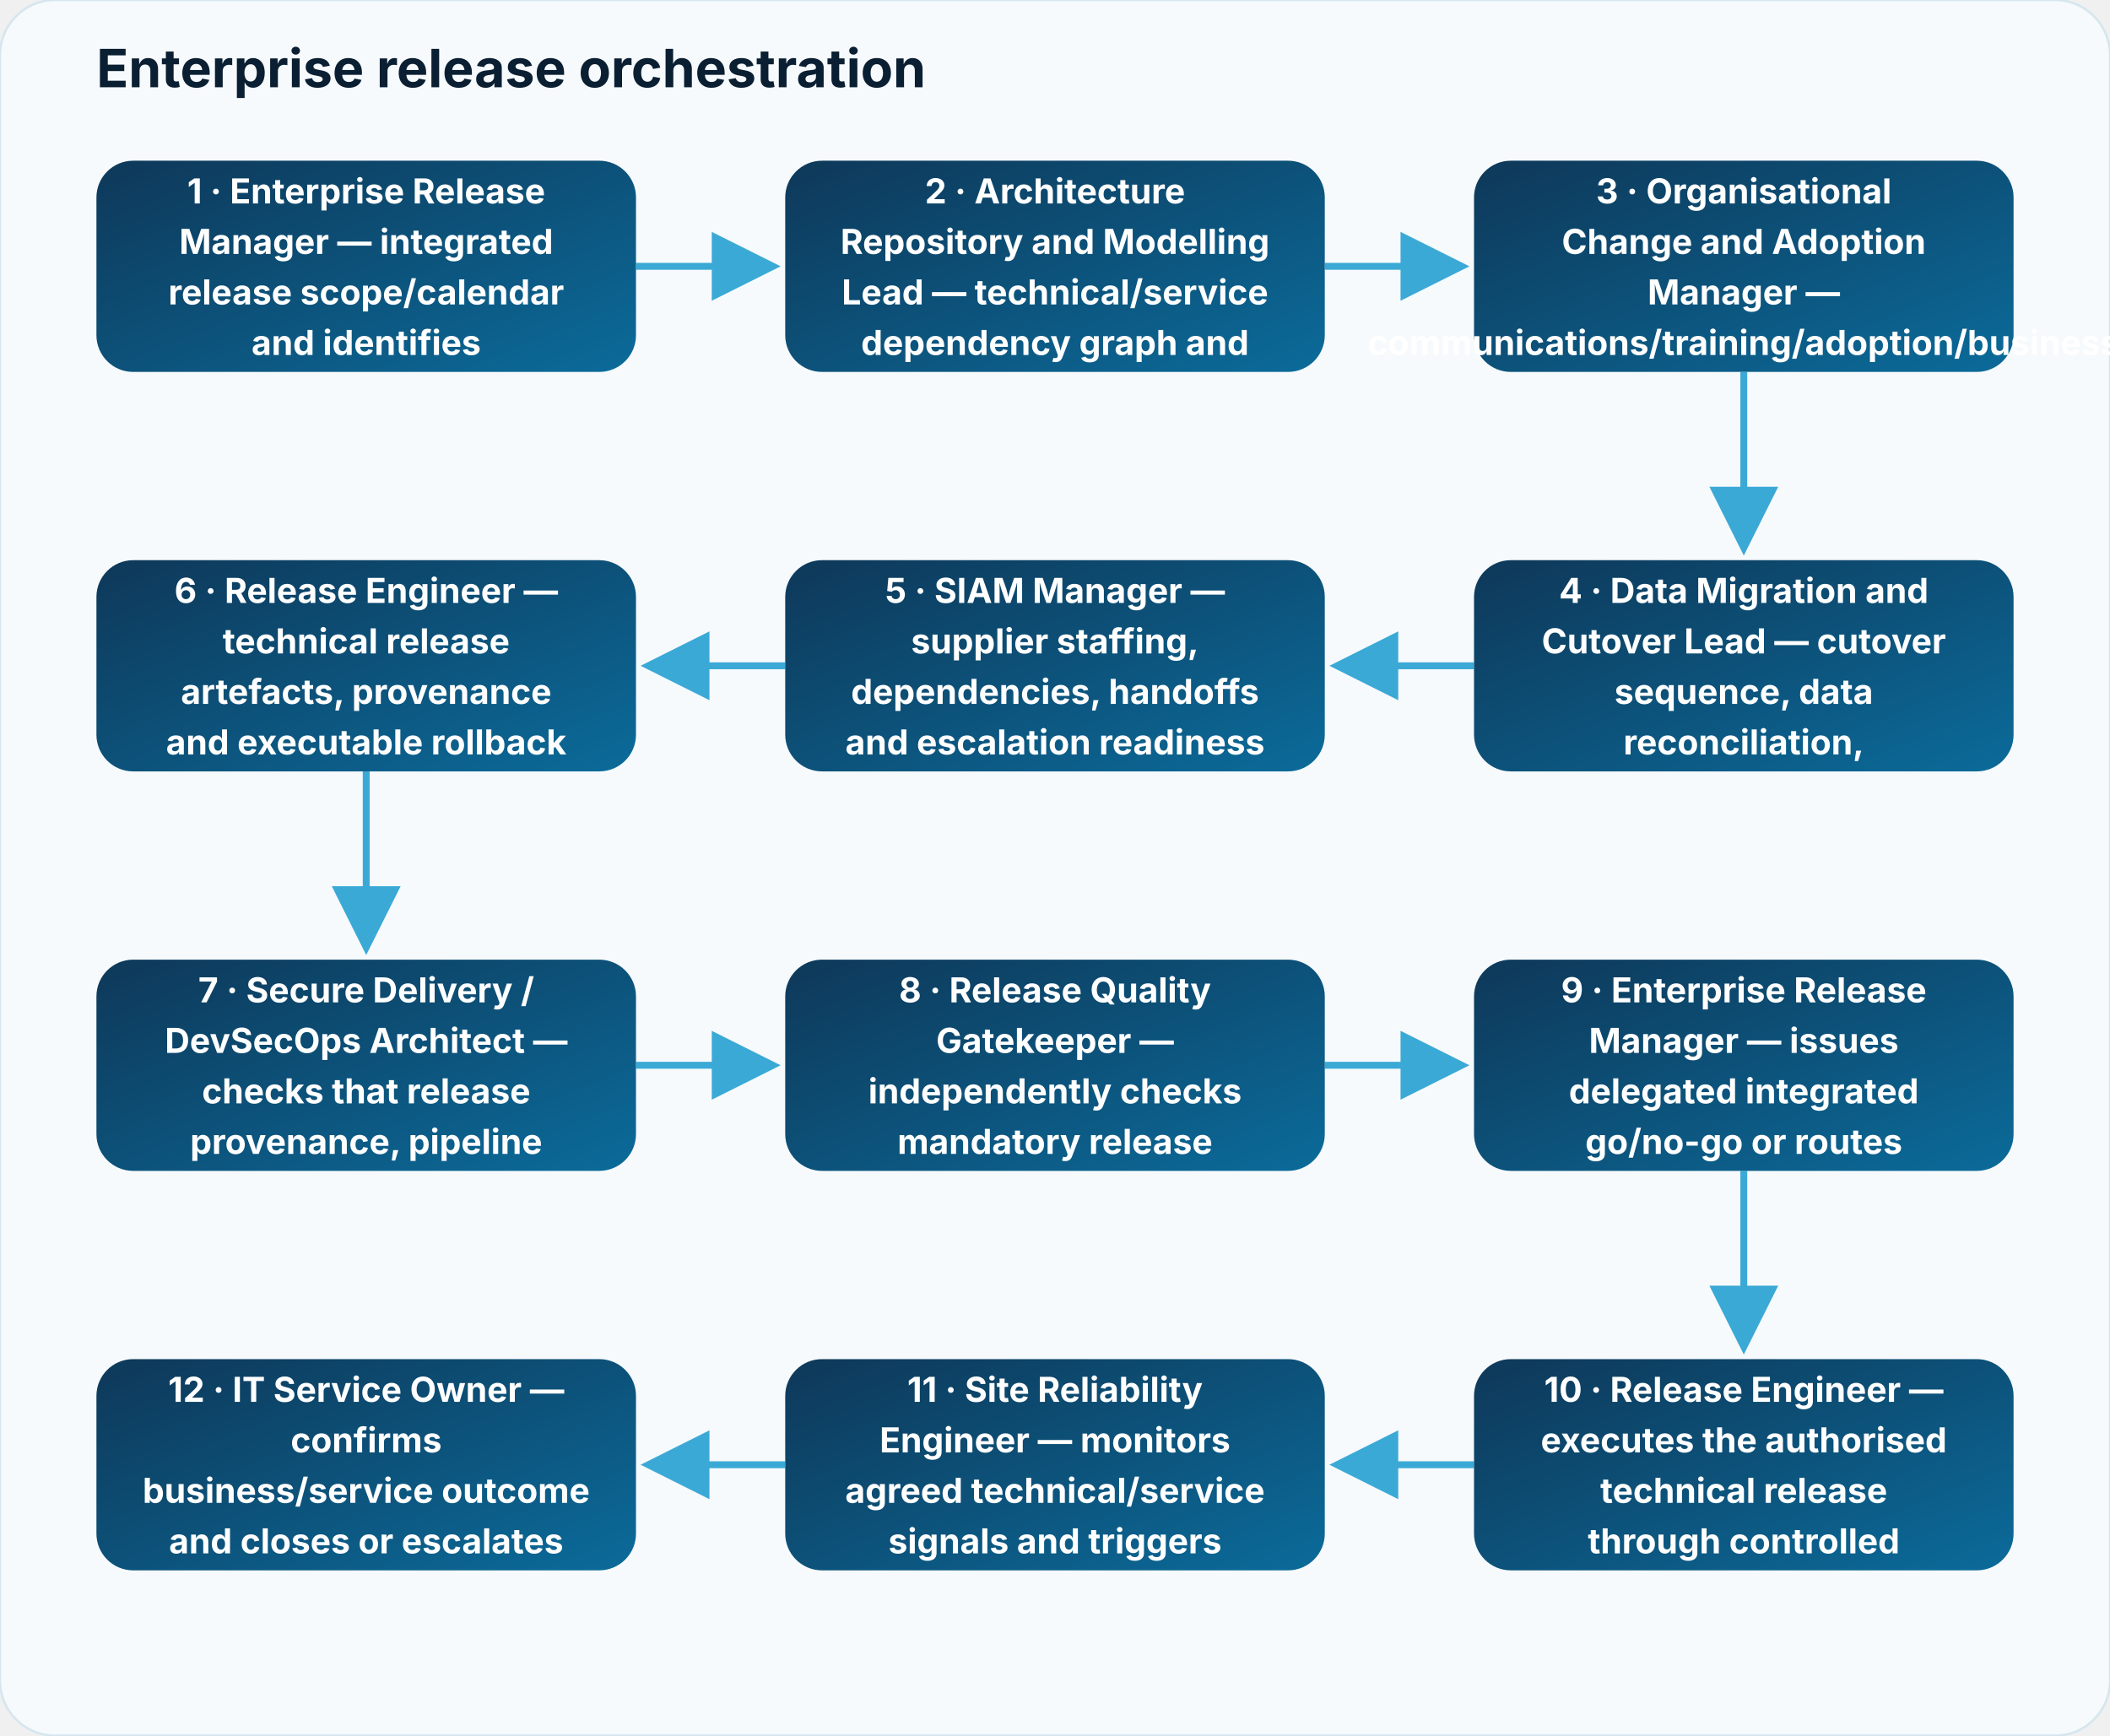
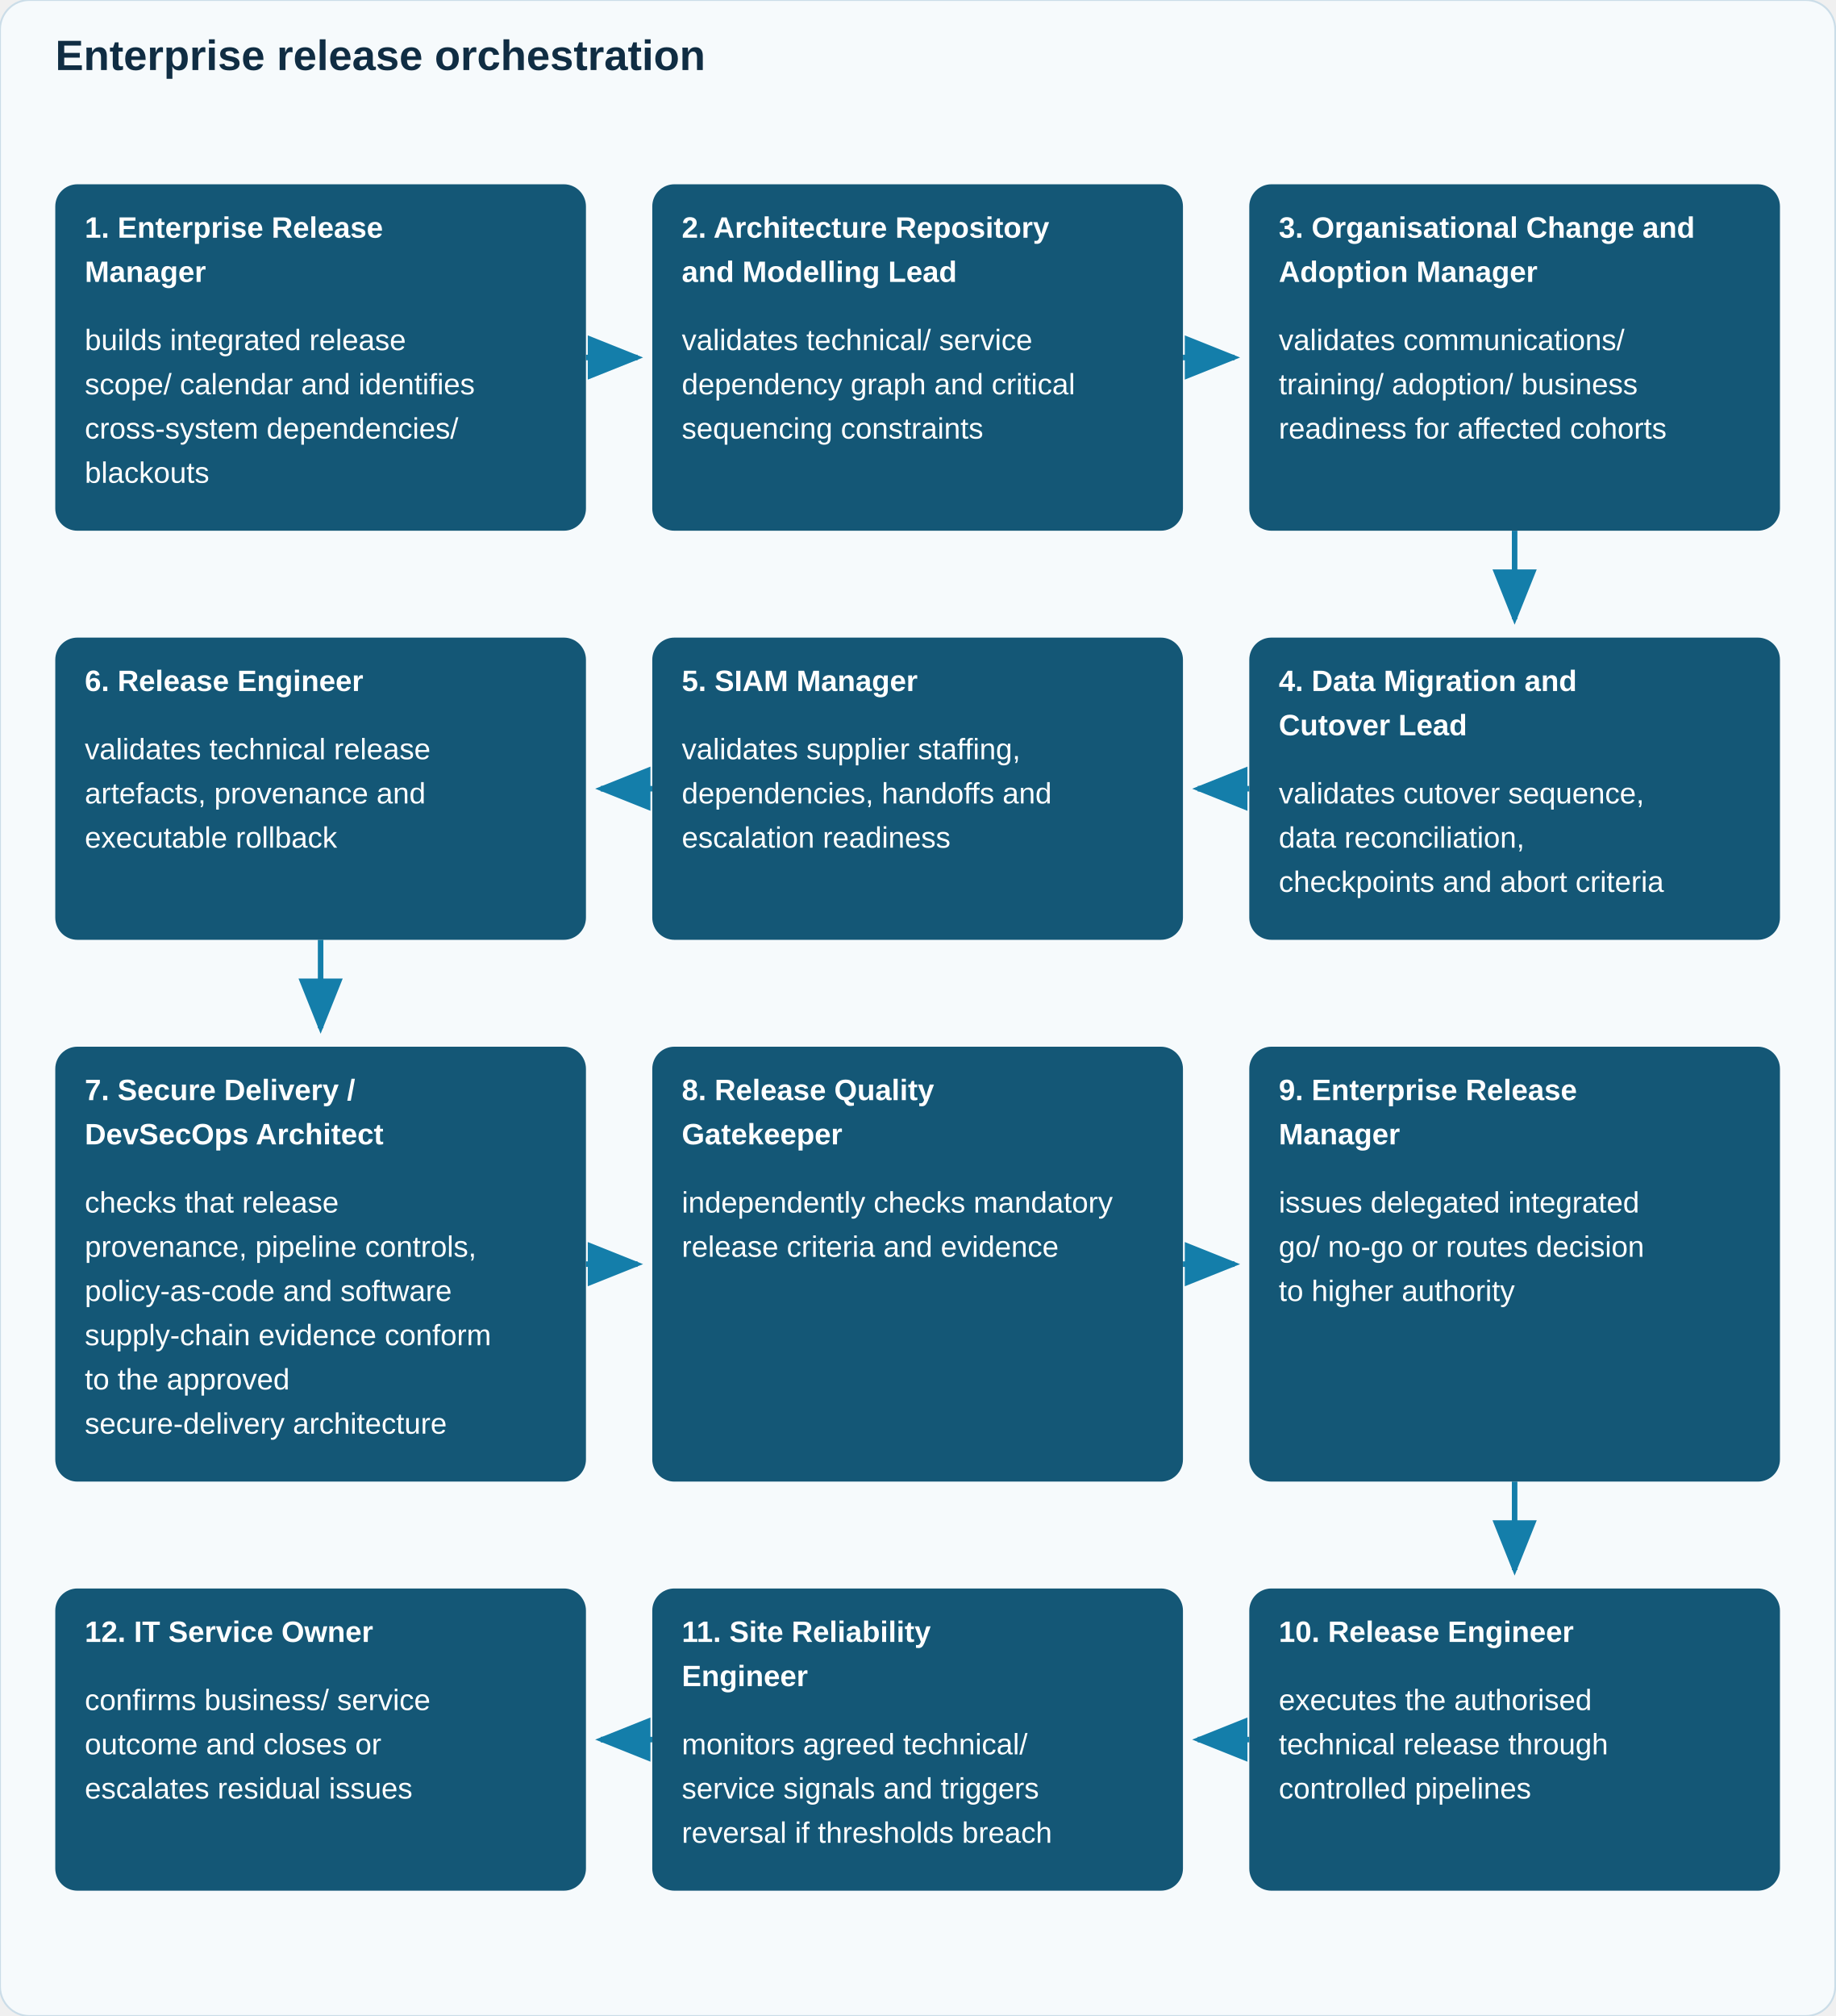
- <svg xmlns="http://www.w3.org/2000/svg" viewBox="0 0 919 756" role="img" aria-labelledby="t d">
+ <svg xmlns="http://www.w3.org/2000/svg" class="ai-inline-diagram-svg" viewBox="0 0 996 1094" role="img" aria-labelledby="workflow-enterprise-release-orchestration-title workflow-enterprise-release-orchestration-description">
  <defs>
-     <linearGradient id="g" x1="0" y1="0" x2="1" y2="1">
-       <stop offset="0" stop-color="#0e3859" />
-       <stop offset="1" stop-color="#0b6b9a" />
-     </linearGradient>
-     <marker id="a" markerWidth="10" markerHeight="10" refX="8" refY="5" orient="auto">
-       <path d="M0,0 L10,5 L0,10 z" fill="#3ba9d6" />
+     <marker id="workflow-enterprise-release-orchestration-arrow" markerWidth="10" markerHeight="8" refX="9" refY="4" orient="auto">
+       <path d="M0,0 L10,4 L0,8 z" fill="#147eaa" />
    </marker>
  </defs>
-   <rect width="100%" height="100%" rx="24" fill="#f6fafc" stroke="#d6e6ee" />
-   <text x="42" y="38" font-family="Inter,Arial,sans-serif" font-size="23" font-weight="700" fill="#0b1f33">Enterprise release orchestration</text>
-   <path d="M 277 116.0 L 334 116.0" fill="none" stroke="#3ba9d6" stroke-width="3" marker-end="url(#a)" />
-   <path d="M 577 116.0 L 634 116.0" fill="none" stroke="#3ba9d6" stroke-width="3" marker-end="url(#a)" />
-   <path d="M 759.5 162 L 759.5 192 L 759.5 192 L 759.5 236" fill="none" stroke="#3ba9d6" stroke-width="3" marker-end="url(#a)" />
-   <path d="M 642 290.0 L 585 290.0" fill="none" stroke="#3ba9d6" stroke-width="3" marker-end="url(#a)" />
-   <path d="M 342 290.0 L 285 290.0" fill="none" stroke="#3ba9d6" stroke-width="3" marker-end="url(#a)" />
-   <path d="M 159.5 336 L 159.5 366 L 159.5 366 L 159.5 410" fill="none" stroke="#3ba9d6" stroke-width="3" marker-end="url(#a)" />
-   <path d="M 277 464.0 L 334 464.0" fill="none" stroke="#3ba9d6" stroke-width="3" marker-end="url(#a)" />
-   <path d="M 577 464.0 L 634 464.0" fill="none" stroke="#3ba9d6" stroke-width="3" marker-end="url(#a)" />
-   <path d="M 759.5 510 L 759.5 540 L 759.5 540 L 759.5 584" fill="none" stroke="#3ba9d6" stroke-width="3" marker-end="url(#a)" />
-   <path d="M 642 638.0 L 585 638.0" fill="none" stroke="#3ba9d6" stroke-width="3" marker-end="url(#a)" />
-   <path d="M 342 638.0 L 285 638.0" fill="none" stroke="#3ba9d6" stroke-width="3" marker-end="url(#a)" />
-   <rect x="42" y="70" width="235" height="92" rx="16" fill="url(#g)" />
-   <text x="159.5" y="83.0" text-anchor="middle" dominant-baseline="middle" font-family="Inter,Arial,sans-serif" font-size="15" font-weight="650" fill="#fff">1 · Enterprise Release</text>
-   <text x="159.5" y="105.0" text-anchor="middle" dominant-baseline="middle" font-family="Inter,Arial,sans-serif" font-size="15" font-weight="650" fill="#fff">Manager — integrated</text>
-   <text x="159.5" y="127.0" text-anchor="middle" dominant-baseline="middle" font-family="Inter,Arial,sans-serif" font-size="15" font-weight="650" fill="#fff">release scope/calendar</text>
-   <text x="159.5" y="149.0" text-anchor="middle" dominant-baseline="middle" font-family="Inter,Arial,sans-serif" font-size="15" font-weight="650" fill="#fff">and identifies</text>
-   <rect x="342" y="70" width="235" height="92" rx="16" fill="url(#g)" />
-   <text x="459.5" y="83.0" text-anchor="middle" dominant-baseline="middle" font-family="Inter,Arial,sans-serif" font-size="15" font-weight="650" fill="#fff">2 · Architecture</text>
-   <text x="459.5" y="105.0" text-anchor="middle" dominant-baseline="middle" font-family="Inter,Arial,sans-serif" font-size="15" font-weight="650" fill="#fff">Repository and Modelling</text>
-   <text x="459.5" y="127.0" text-anchor="middle" dominant-baseline="middle" font-family="Inter,Arial,sans-serif" font-size="15" font-weight="650" fill="#fff">Lead — technical/service</text>
-   <text x="459.5" y="149.0" text-anchor="middle" dominant-baseline="middle" font-family="Inter,Arial,sans-serif" font-size="15" font-weight="650" fill="#fff">dependency graph and</text>
-   <rect x="642" y="70" width="235" height="92" rx="16" fill="url(#g)" />
-   <text x="759.5" y="83.0" text-anchor="middle" dominant-baseline="middle" font-family="Inter,Arial,sans-serif" font-size="15" font-weight="650" fill="#fff">3 · Organisational</text>
-   <text x="759.5" y="105.0" text-anchor="middle" dominant-baseline="middle" font-family="Inter,Arial,sans-serif" font-size="15" font-weight="650" fill="#fff">Change and Adoption</text>
-   <text x="759.5" y="127.0" text-anchor="middle" dominant-baseline="middle" font-family="Inter,Arial,sans-serif" font-size="15" font-weight="650" fill="#fff">Manager —</text>
-   <text x="759.5" y="149.0" text-anchor="middle" dominant-baseline="middle" font-family="Inter,Arial,sans-serif" font-size="15" font-weight="650" fill="#fff">communications/training/adoption/business</text>
-   <rect x="642" y="244" width="235" height="92" rx="16" fill="url(#g)" />
-   <text x="759.5" y="257.0" text-anchor="middle" dominant-baseline="middle" font-family="Inter,Arial,sans-serif" font-size="15" font-weight="650" fill="#fff">4 · Data Migration and</text>
-   <text x="759.5" y="279.0" text-anchor="middle" dominant-baseline="middle" font-family="Inter,Arial,sans-serif" font-size="15" font-weight="650" fill="#fff">Cutover Lead — cutover</text>
-   <text x="759.5" y="301.0" text-anchor="middle" dominant-baseline="middle" font-family="Inter,Arial,sans-serif" font-size="15" font-weight="650" fill="#fff">sequence, data</text>
-   <text x="759.5" y="323.0" text-anchor="middle" dominant-baseline="middle" font-family="Inter,Arial,sans-serif" font-size="15" font-weight="650" fill="#fff">reconciliation,</text>
-   <rect x="342" y="244" width="235" height="92" rx="16" fill="url(#g)" />
-   <text x="459.5" y="257.0" text-anchor="middle" dominant-baseline="middle" font-family="Inter,Arial,sans-serif" font-size="15" font-weight="650" fill="#fff">5 · SIAM Manager —</text>
-   <text x="459.5" y="279.0" text-anchor="middle" dominant-baseline="middle" font-family="Inter,Arial,sans-serif" font-size="15" font-weight="650" fill="#fff">supplier staffing,</text>
-   <text x="459.5" y="301.0" text-anchor="middle" dominant-baseline="middle" font-family="Inter,Arial,sans-serif" font-size="15" font-weight="650" fill="#fff">dependencies, handoffs</text>
-   <text x="459.5" y="323.0" text-anchor="middle" dominant-baseline="middle" font-family="Inter,Arial,sans-serif" font-size="15" font-weight="650" fill="#fff">and escalation readiness</text>
-   <rect x="42" y="244" width="235" height="92" rx="16" fill="url(#g)" />
-   <text x="159.5" y="257.0" text-anchor="middle" dominant-baseline="middle" font-family="Inter,Arial,sans-serif" font-size="15" font-weight="650" fill="#fff">6 · Release Engineer —</text>
-   <text x="159.5" y="279.0" text-anchor="middle" dominant-baseline="middle" font-family="Inter,Arial,sans-serif" font-size="15" font-weight="650" fill="#fff">technical release</text>
-   <text x="159.5" y="301.0" text-anchor="middle" dominant-baseline="middle" font-family="Inter,Arial,sans-serif" font-size="15" font-weight="650" fill="#fff">artefacts, provenance</text>
-   <text x="159.5" y="323.0" text-anchor="middle" dominant-baseline="middle" font-family="Inter,Arial,sans-serif" font-size="15" font-weight="650" fill="#fff">and executable rollback</text>
-   <rect x="42" y="418" width="235" height="92" rx="16" fill="url(#g)" />
-   <text x="159.5" y="431.0" text-anchor="middle" dominant-baseline="middle" font-family="Inter,Arial,sans-serif" font-size="15" font-weight="650" fill="#fff">7 · Secure Delivery /</text>
-   <text x="159.5" y="453.0" text-anchor="middle" dominant-baseline="middle" font-family="Inter,Arial,sans-serif" font-size="15" font-weight="650" fill="#fff">DevSecOps Architect —</text>
-   <text x="159.5" y="475.0" text-anchor="middle" dominant-baseline="middle" font-family="Inter,Arial,sans-serif" font-size="15" font-weight="650" fill="#fff">checks that release</text>
-   <text x="159.5" y="497.0" text-anchor="middle" dominant-baseline="middle" font-family="Inter,Arial,sans-serif" font-size="15" font-weight="650" fill="#fff">provenance, pipeline</text>
-   <rect x="342" y="418" width="235" height="92" rx="16" fill="url(#g)" />
-   <text x="459.5" y="431.0" text-anchor="middle" dominant-baseline="middle" font-family="Inter,Arial,sans-serif" font-size="15" font-weight="650" fill="#fff">8 · Release Quality</text>
-   <text x="459.5" y="453.0" text-anchor="middle" dominant-baseline="middle" font-family="Inter,Arial,sans-serif" font-size="15" font-weight="650" fill="#fff">Gatekeeper —</text>
-   <text x="459.5" y="475.0" text-anchor="middle" dominant-baseline="middle" font-family="Inter,Arial,sans-serif" font-size="15" font-weight="650" fill="#fff">independently checks</text>
-   <text x="459.5" y="497.0" text-anchor="middle" dominant-baseline="middle" font-family="Inter,Arial,sans-serif" font-size="15" font-weight="650" fill="#fff">mandatory release</text>
-   <rect x="642" y="418" width="235" height="92" rx="16" fill="url(#g)" />
-   <text x="759.5" y="431.0" text-anchor="middle" dominant-baseline="middle" font-family="Inter,Arial,sans-serif" font-size="15" font-weight="650" fill="#fff">9 · Enterprise Release</text>
-   <text x="759.5" y="453.0" text-anchor="middle" dominant-baseline="middle" font-family="Inter,Arial,sans-serif" font-size="15" font-weight="650" fill="#fff">Manager — issues</text>
-   <text x="759.5" y="475.0" text-anchor="middle" dominant-baseline="middle" font-family="Inter,Arial,sans-serif" font-size="15" font-weight="650" fill="#fff">delegated integrated</text>
-   <text x="759.5" y="497.0" text-anchor="middle" dominant-baseline="middle" font-family="Inter,Arial,sans-serif" font-size="15" font-weight="650" fill="#fff">go/no-go or routes</text>
-   <rect x="642" y="592" width="235" height="92" rx="16" fill="url(#g)" />
-   <text x="759.5" y="605.0" text-anchor="middle" dominant-baseline="middle" font-family="Inter,Arial,sans-serif" font-size="15" font-weight="650" fill="#fff">10 · Release Engineer —</text>
-   <text x="759.5" y="627.0" text-anchor="middle" dominant-baseline="middle" font-family="Inter,Arial,sans-serif" font-size="15" font-weight="650" fill="#fff">executes the authorised</text>
-   <text x="759.5" y="649.0" text-anchor="middle" dominant-baseline="middle" font-family="Inter,Arial,sans-serif" font-size="15" font-weight="650" fill="#fff">technical release</text>
-   <text x="759.5" y="671.0" text-anchor="middle" dominant-baseline="middle" font-family="Inter,Arial,sans-serif" font-size="15" font-weight="650" fill="#fff">through controlled</text>
-   <rect x="342" y="592" width="235" height="92" rx="16" fill="url(#g)" />
-   <text x="459.5" y="605.0" text-anchor="middle" dominant-baseline="middle" font-family="Inter,Arial,sans-serif" font-size="15" font-weight="650" fill="#fff">11 · Site Reliability</text>
-   <text x="459.5" y="627.0" text-anchor="middle" dominant-baseline="middle" font-family="Inter,Arial,sans-serif" font-size="15" font-weight="650" fill="#fff">Engineer — monitors</text>
-   <text x="459.5" y="649.0" text-anchor="middle" dominant-baseline="middle" font-family="Inter,Arial,sans-serif" font-size="15" font-weight="650" fill="#fff">agreed technical/service</text>
-   <text x="459.5" y="671.0" text-anchor="middle" dominant-baseline="middle" font-family="Inter,Arial,sans-serif" font-size="15" font-weight="650" fill="#fff">signals and triggers</text>
-   <rect x="42" y="592" width="235" height="92" rx="16" fill="url(#g)" />
-   <text x="159.5" y="605.0" text-anchor="middle" dominant-baseline="middle" font-family="Inter,Arial,sans-serif" font-size="15" font-weight="650" fill="#fff">12 · IT Service Owner —</text>
-   <text x="159.5" y="627.0" text-anchor="middle" dominant-baseline="middle" font-family="Inter,Arial,sans-serif" font-size="15" font-weight="650" fill="#fff">confirms</text>
-   <text x="159.5" y="649.0" text-anchor="middle" dominant-baseline="middle" font-family="Inter,Arial,sans-serif" font-size="15" font-weight="650" fill="#fff">business/service outcome</text>
-   <text x="159.5" y="671.0" text-anchor="middle" dominant-baseline="middle" font-family="Inter,Arial,sans-serif" font-size="15" font-weight="650" fill="#fff">and closes or escalates</text>
+   <rect width="100%" height="100%" rx="16" fill="#f6fafc" stroke="#cbdde8" />
+   <text x="30" y="38" font-family="Arial,Helvetica,sans-serif" font-size="23" fill="#102d43" font-weight="700" text-anchor="start">Enterprise release orchestration</text>
+   <path d="M318,194 L346,194" fill="none" stroke="#147eaa" stroke-width="3" marker-end="url(#workflow-enterprise-release-orchestration-arrow)" />
+   <path d="M642,194 L670,194" fill="none" stroke="#147eaa" stroke-width="3" marker-end="url(#workflow-enterprise-release-orchestration-arrow)" />
+   <path d="M822,288 L822,336" fill="none" stroke="#147eaa" stroke-width="3" marker-end="url(#workflow-enterprise-release-orchestration-arrow)" />
+   <path d="M678,428 L650,428" fill="none" stroke="#147eaa" stroke-width="3" marker-end="url(#workflow-enterprise-release-orchestration-arrow)" />
+   <path d="M354,428 L326,428" fill="none" stroke="#147eaa" stroke-width="3" marker-end="url(#workflow-enterprise-release-orchestration-arrow)" />
+   <path d="M174,510 L174,558" fill="none" stroke="#147eaa" stroke-width="3" marker-end="url(#workflow-enterprise-release-orchestration-arrow)" />
+   <path d="M318,686 L346,686" fill="none" stroke="#147eaa" stroke-width="3" marker-end="url(#workflow-enterprise-release-orchestration-arrow)" />
+   <path d="M642,686 L670,686" fill="none" stroke="#147eaa" stroke-width="3" marker-end="url(#workflow-enterprise-release-orchestration-arrow)" />
+   <path d="M822,804 L822,852" fill="none" stroke="#147eaa" stroke-width="3" marker-end="url(#workflow-enterprise-release-orchestration-arrow)" />
+   <path d="M678,944 L650,944" fill="none" stroke="#147eaa" stroke-width="3" marker-end="url(#workflow-enterprise-release-orchestration-arrow)" />
+   <path d="M354,944 L326,944" fill="none" stroke="#147eaa" stroke-width="3" marker-end="url(#workflow-enterprise-release-orchestration-arrow)" />
+   <g data-step="1">
+     <rect x="30" y="100" width="288" height="188" rx="12" fill="#145776" />
+     <text x="46" y="129" font-family="Arial,Helvetica,sans-serif" font-size="16" fill="#ffffff" font-weight="700" text-anchor="start">1. Enterprise Release</text>
+     <text x="46" y="153" font-family="Arial,Helvetica,sans-serif" font-size="16" fill="#ffffff" font-weight="700" text-anchor="start">Manager</text>
+     <text x="46" y="190" font-family="Arial,Helvetica,sans-serif" font-size="16" fill="#ffffff" font-weight="400" text-anchor="start">builds integrated release</text>
+     <text x="46" y="214" font-family="Arial,Helvetica,sans-serif" font-size="16" fill="#ffffff" font-weight="400" text-anchor="start">scope/ calendar and identifies</text>
+     <text x="46" y="238" font-family="Arial,Helvetica,sans-serif" font-size="16" fill="#ffffff" font-weight="400" text-anchor="start">cross-system dependencies/</text>
+     <text x="46" y="262" font-family="Arial,Helvetica,sans-serif" font-size="16" fill="#ffffff" font-weight="400" text-anchor="start">blackouts</text>
+   </g>
+   <g data-step="2">
+     <rect x="354" y="100" width="288" height="188" rx="12" fill="#145776" />
+     <text x="370" y="129" font-family="Arial,Helvetica,sans-serif" font-size="16" fill="#ffffff" font-weight="700" text-anchor="start">2. Architecture Repository</text>
+     <text x="370" y="153" font-family="Arial,Helvetica,sans-serif" font-size="16" fill="#ffffff" font-weight="700" text-anchor="start">and Modelling Lead</text>
+     <text x="370" y="190" font-family="Arial,Helvetica,sans-serif" font-size="16" fill="#ffffff" font-weight="400" text-anchor="start">validates technical/ service</text>
+     <text x="370" y="214" font-family="Arial,Helvetica,sans-serif" font-size="16" fill="#ffffff" font-weight="400" text-anchor="start">dependency graph and critical</text>
+     <text x="370" y="238" font-family="Arial,Helvetica,sans-serif" font-size="16" fill="#ffffff" font-weight="400" text-anchor="start">sequencing constraints</text>
+   </g>
+   <g data-step="3">
+     <rect x="678" y="100" width="288" height="188" rx="12" fill="#145776" />
+     <text x="694" y="129" font-family="Arial,Helvetica,sans-serif" font-size="16" fill="#ffffff" font-weight="700" text-anchor="start">3. Organisational Change and</text>
+     <text x="694" y="153" font-family="Arial,Helvetica,sans-serif" font-size="16" fill="#ffffff" font-weight="700" text-anchor="start">Adoption Manager</text>
+     <text x="694" y="190" font-family="Arial,Helvetica,sans-serif" font-size="16" fill="#ffffff" font-weight="400" text-anchor="start">validates communications/</text>
+     <text x="694" y="214" font-family="Arial,Helvetica,sans-serif" font-size="16" fill="#ffffff" font-weight="400" text-anchor="start">training/ adoption/ business</text>
+     <text x="694" y="238" font-family="Arial,Helvetica,sans-serif" font-size="16" fill="#ffffff" font-weight="400" text-anchor="start">readiness for affected cohorts</text>
+   </g>
+   <g data-step="4">
+     <rect x="678" y="346" width="288" height="164" rx="12" fill="#145776" />
+     <text x="694" y="375" font-family="Arial,Helvetica,sans-serif" font-size="16" fill="#ffffff" font-weight="700" text-anchor="start">4. Data Migration and</text>
+     <text x="694" y="399" font-family="Arial,Helvetica,sans-serif" font-size="16" fill="#ffffff" font-weight="700" text-anchor="start">Cutover Lead</text>
+     <text x="694" y="436" font-family="Arial,Helvetica,sans-serif" font-size="16" fill="#ffffff" font-weight="400" text-anchor="start">validates cutover sequence,</text>
+     <text x="694" y="460" font-family="Arial,Helvetica,sans-serif" font-size="16" fill="#ffffff" font-weight="400" text-anchor="start">data reconciliation,</text>
+     <text x="694" y="484" font-family="Arial,Helvetica,sans-serif" font-size="16" fill="#ffffff" font-weight="400" text-anchor="start">checkpoints and abort criteria</text>
+   </g>
+   <g data-step="5">
+     <rect x="354" y="346" width="288" height="164" rx="12" fill="#145776" />
+     <text x="370" y="375" font-family="Arial,Helvetica,sans-serif" font-size="16" fill="#ffffff" font-weight="700" text-anchor="start">5. SIAM Manager</text>
+     <text x="370" y="412" font-family="Arial,Helvetica,sans-serif" font-size="16" fill="#ffffff" font-weight="400" text-anchor="start">validates supplier staffing,</text>
+     <text x="370" y="436" font-family="Arial,Helvetica,sans-serif" font-size="16" fill="#ffffff" font-weight="400" text-anchor="start">dependencies, handoffs and</text>
+     <text x="370" y="460" font-family="Arial,Helvetica,sans-serif" font-size="16" fill="#ffffff" font-weight="400" text-anchor="start">escalation readiness</text>
+   </g>
+   <g data-step="6">
+     <rect x="30" y="346" width="288" height="164" rx="12" fill="#145776" />
+     <text x="46" y="375" font-family="Arial,Helvetica,sans-serif" font-size="16" fill="#ffffff" font-weight="700" text-anchor="start">6. Release Engineer</text>
+     <text x="46" y="412" font-family="Arial,Helvetica,sans-serif" font-size="16" fill="#ffffff" font-weight="400" text-anchor="start">validates technical release</text>
+     <text x="46" y="436" font-family="Arial,Helvetica,sans-serif" font-size="16" fill="#ffffff" font-weight="400" text-anchor="start">artefacts, provenance and</text>
+     <text x="46" y="460" font-family="Arial,Helvetica,sans-serif" font-size="16" fill="#ffffff" font-weight="400" text-anchor="start">executable rollback</text>
+   </g>
+   <g data-step="7">
+     <rect x="30" y="568" width="288" height="236" rx="12" fill="#145776" />
+     <text x="46" y="597" font-family="Arial,Helvetica,sans-serif" font-size="16" fill="#ffffff" font-weight="700" text-anchor="start">7. Secure Delivery /</text>
+     <text x="46" y="621" font-family="Arial,Helvetica,sans-serif" font-size="16" fill="#ffffff" font-weight="700" text-anchor="start">DevSecOps Architect</text>
+     <text x="46" y="658" font-family="Arial,Helvetica,sans-serif" font-size="16" fill="#ffffff" font-weight="400" text-anchor="start">checks that release</text>
+     <text x="46" y="682" font-family="Arial,Helvetica,sans-serif" font-size="16" fill="#ffffff" font-weight="400" text-anchor="start">provenance, pipeline controls,</text>
+     <text x="46" y="706" font-family="Arial,Helvetica,sans-serif" font-size="16" fill="#ffffff" font-weight="400" text-anchor="start">policy-as-code and software</text>
+     <text x="46" y="730" font-family="Arial,Helvetica,sans-serif" font-size="16" fill="#ffffff" font-weight="400" text-anchor="start">supply-chain evidence conform</text>
+     <text x="46" y="754" font-family="Arial,Helvetica,sans-serif" font-size="16" fill="#ffffff" font-weight="400" text-anchor="start">to the approved</text>
+     <text x="46" y="778" font-family="Arial,Helvetica,sans-serif" font-size="16" fill="#ffffff" font-weight="400" text-anchor="start">secure-delivery architecture</text>
+   </g>
+   <g data-step="8">
+     <rect x="354" y="568" width="288" height="236" rx="12" fill="#145776" />
+     <text x="370" y="597" font-family="Arial,Helvetica,sans-serif" font-size="16" fill="#ffffff" font-weight="700" text-anchor="start">8. Release Quality</text>
+     <text x="370" y="621" font-family="Arial,Helvetica,sans-serif" font-size="16" fill="#ffffff" font-weight="700" text-anchor="start">Gatekeeper</text>
+     <text x="370" y="658" font-family="Arial,Helvetica,sans-serif" font-size="16" fill="#ffffff" font-weight="400" text-anchor="start">independently checks mandatory</text>
+     <text x="370" y="682" font-family="Arial,Helvetica,sans-serif" font-size="16" fill="#ffffff" font-weight="400" text-anchor="start">release criteria and evidence</text>
+   </g>
+   <g data-step="9">
+     <rect x="678" y="568" width="288" height="236" rx="12" fill="#145776" />
+     <text x="694" y="597" font-family="Arial,Helvetica,sans-serif" font-size="16" fill="#ffffff" font-weight="700" text-anchor="start">9. Enterprise Release</text>
+     <text x="694" y="621" font-family="Arial,Helvetica,sans-serif" font-size="16" fill="#ffffff" font-weight="700" text-anchor="start">Manager</text>
+     <text x="694" y="658" font-family="Arial,Helvetica,sans-serif" font-size="16" fill="#ffffff" font-weight="400" text-anchor="start">issues delegated integrated</text>
+     <text x="694" y="682" font-family="Arial,Helvetica,sans-serif" font-size="16" fill="#ffffff" font-weight="400" text-anchor="start">go/ no-go or routes decision</text>
+     <text x="694" y="706" font-family="Arial,Helvetica,sans-serif" font-size="16" fill="#ffffff" font-weight="400" text-anchor="start">to higher authority</text>
+   </g>
+   <g data-step="10">
+     <rect x="678" y="862" width="288" height="164" rx="12" fill="#145776" />
+     <text x="694" y="891" font-family="Arial,Helvetica,sans-serif" font-size="16" fill="#ffffff" font-weight="700" text-anchor="start">10. Release Engineer</text>
+     <text x="694" y="928" font-family="Arial,Helvetica,sans-serif" font-size="16" fill="#ffffff" font-weight="400" text-anchor="start">executes the authorised</text>
+     <text x="694" y="952" font-family="Arial,Helvetica,sans-serif" font-size="16" fill="#ffffff" font-weight="400" text-anchor="start">technical release through</text>
+     <text x="694" y="976" font-family="Arial,Helvetica,sans-serif" font-size="16" fill="#ffffff" font-weight="400" text-anchor="start">controlled pipelines</text>
+   </g>
+   <g data-step="11">
+     <rect x="354" y="862" width="288" height="164" rx="12" fill="#145776" />
+     <text x="370" y="891" font-family="Arial,Helvetica,sans-serif" font-size="16" fill="#ffffff" font-weight="700" text-anchor="start">11. Site Reliability</text>
+     <text x="370" y="915" font-family="Arial,Helvetica,sans-serif" font-size="16" fill="#ffffff" font-weight="700" text-anchor="start">Engineer</text>
+     <text x="370" y="952" font-family="Arial,Helvetica,sans-serif" font-size="16" fill="#ffffff" font-weight="400" text-anchor="start">monitors agreed technical/</text>
+     <text x="370" y="976" font-family="Arial,Helvetica,sans-serif" font-size="16" fill="#ffffff" font-weight="400" text-anchor="start">service signals and triggers</text>
+     <text x="370" y="1000" font-family="Arial,Helvetica,sans-serif" font-size="16" fill="#ffffff" font-weight="400" text-anchor="start">reversal if thresholds breach</text>
+   </g>
+   <g data-step="12">
+     <rect x="30" y="862" width="288" height="164" rx="12" fill="#145776" />
+     <text x="46" y="891" font-family="Arial,Helvetica,sans-serif" font-size="16" fill="#ffffff" font-weight="700" text-anchor="start">12. IT Service Owner</text>
+     <text x="46" y="928" font-family="Arial,Helvetica,sans-serif" font-size="16" fill="#ffffff" font-weight="400" text-anchor="start">confirms business/ service</text>
+     <text x="46" y="952" font-family="Arial,Helvetica,sans-serif" font-size="16" fill="#ffffff" font-weight="400" text-anchor="start">outcome and closes or</text>
+     <text x="46" y="976" font-family="Arial,Helvetica,sans-serif" font-size="16" fill="#ffffff" font-weight="400" text-anchor="start">escalates residual issues</text>
+   </g>
</svg>
